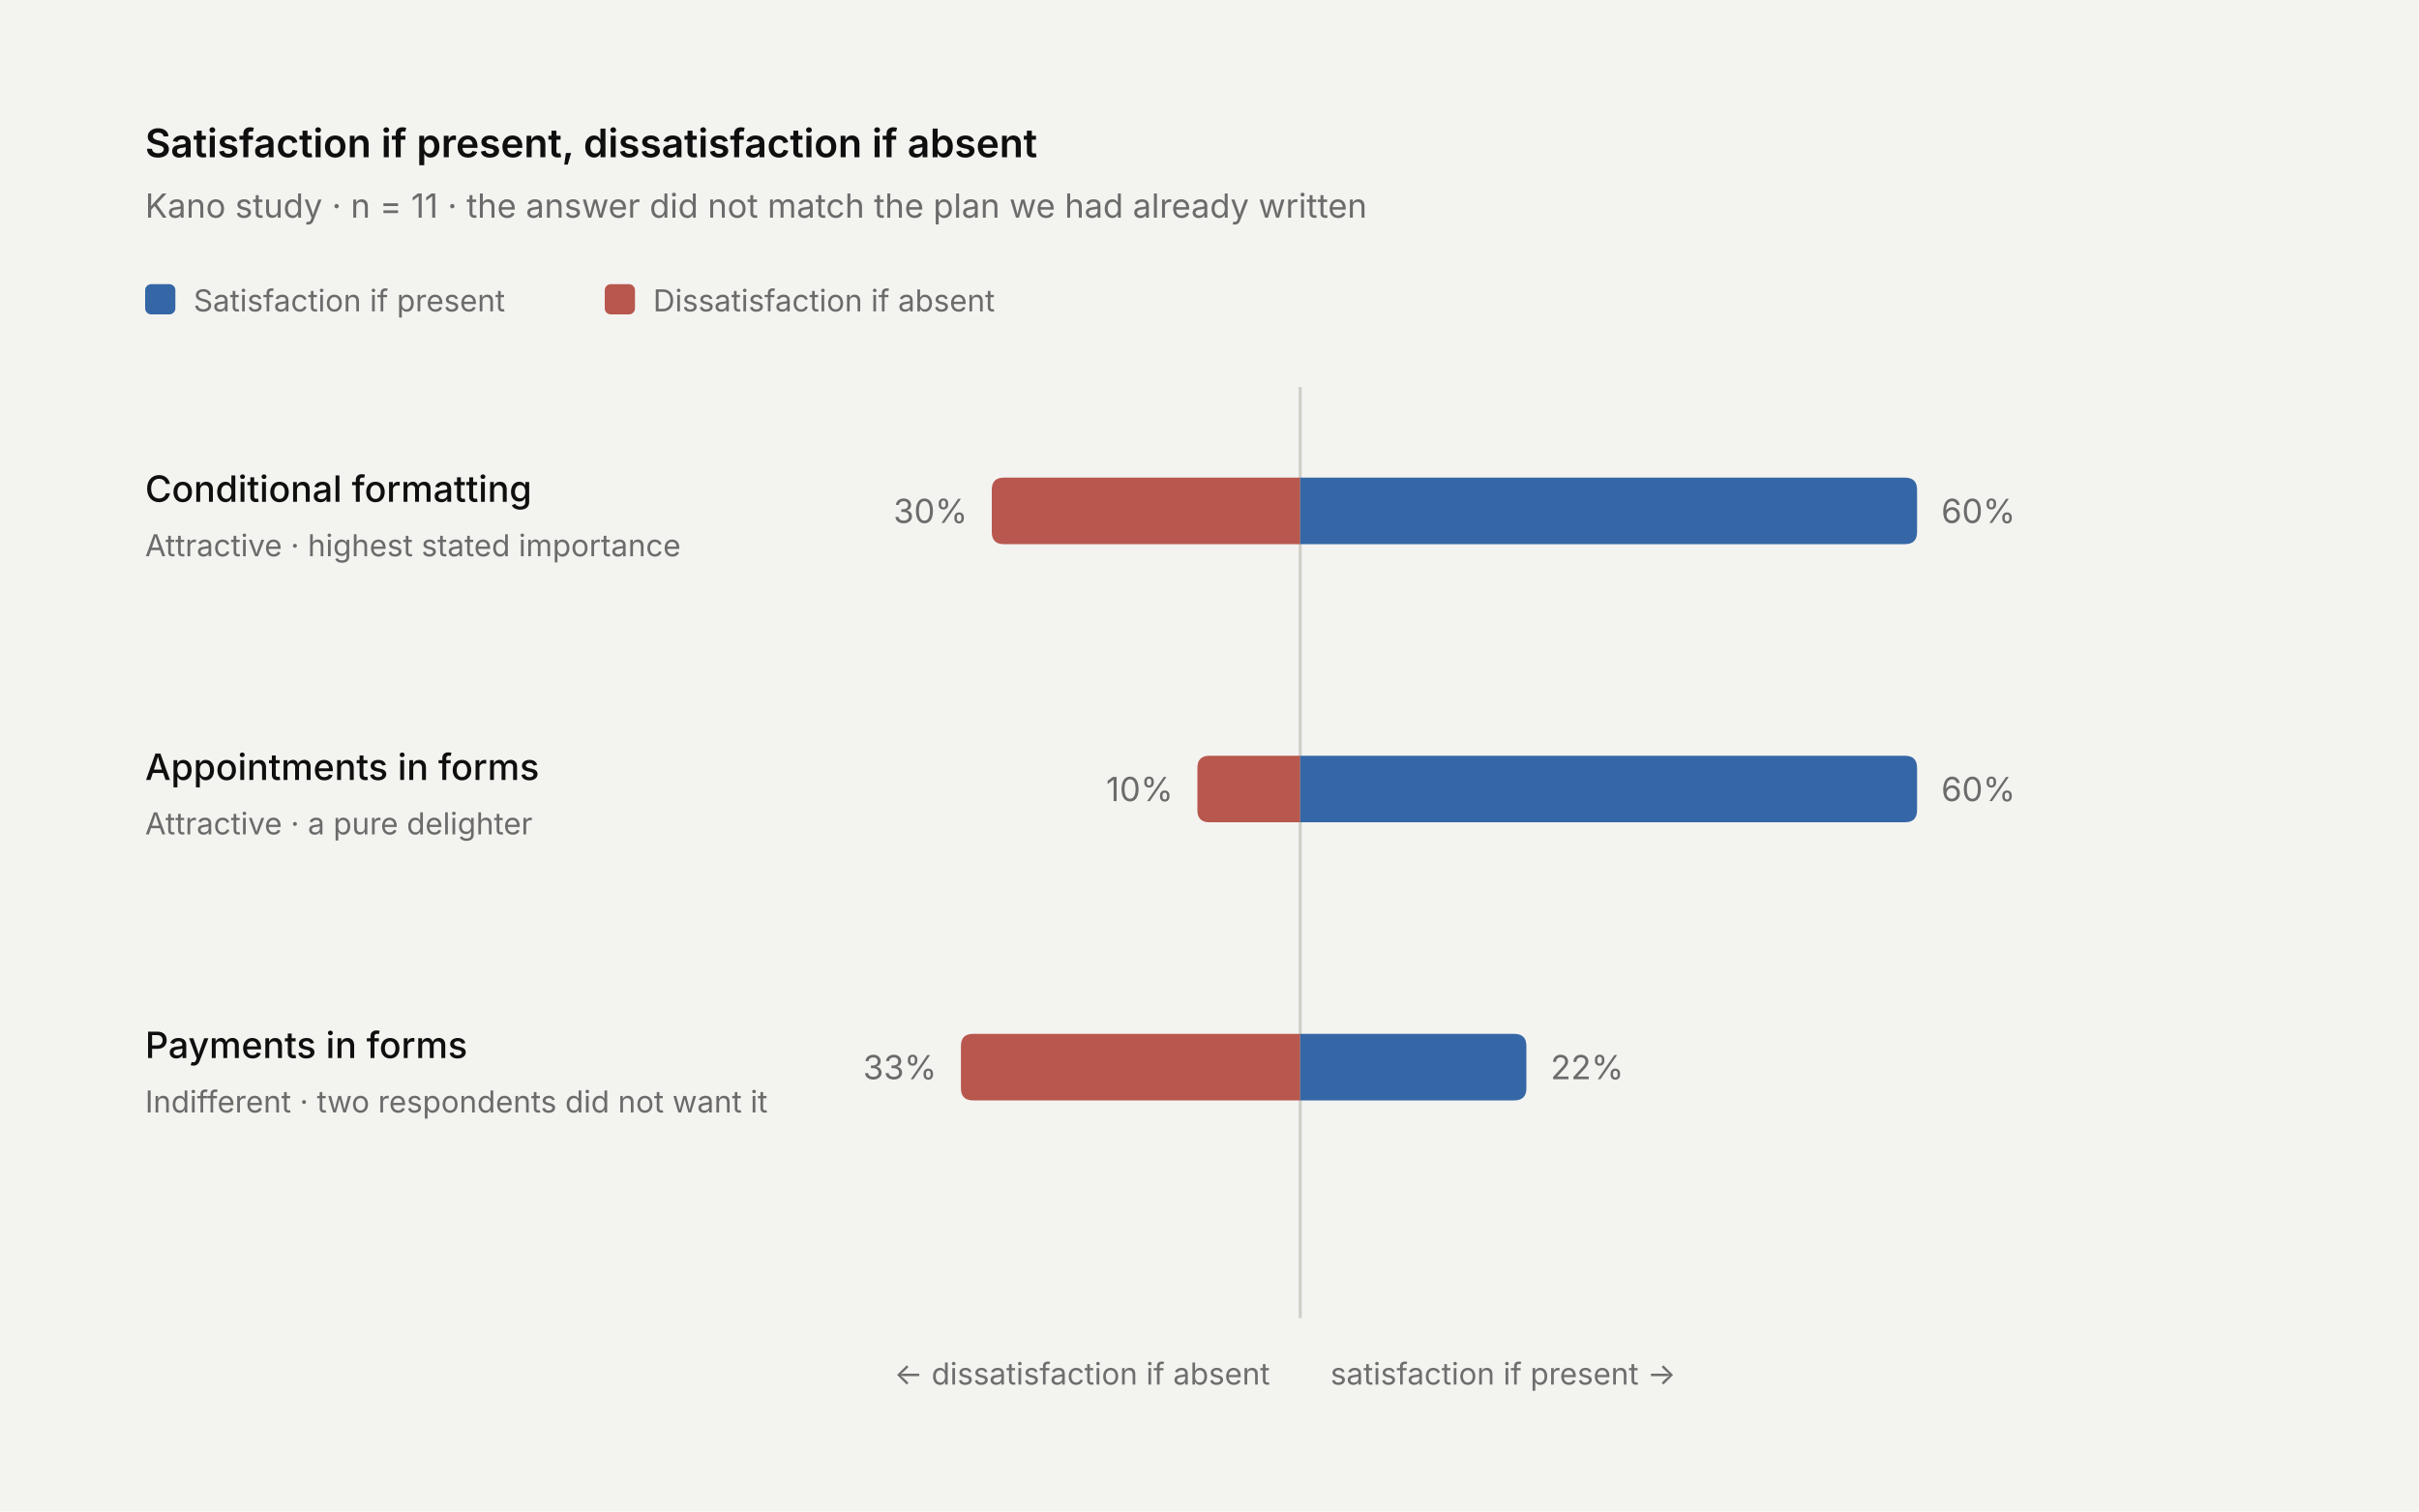
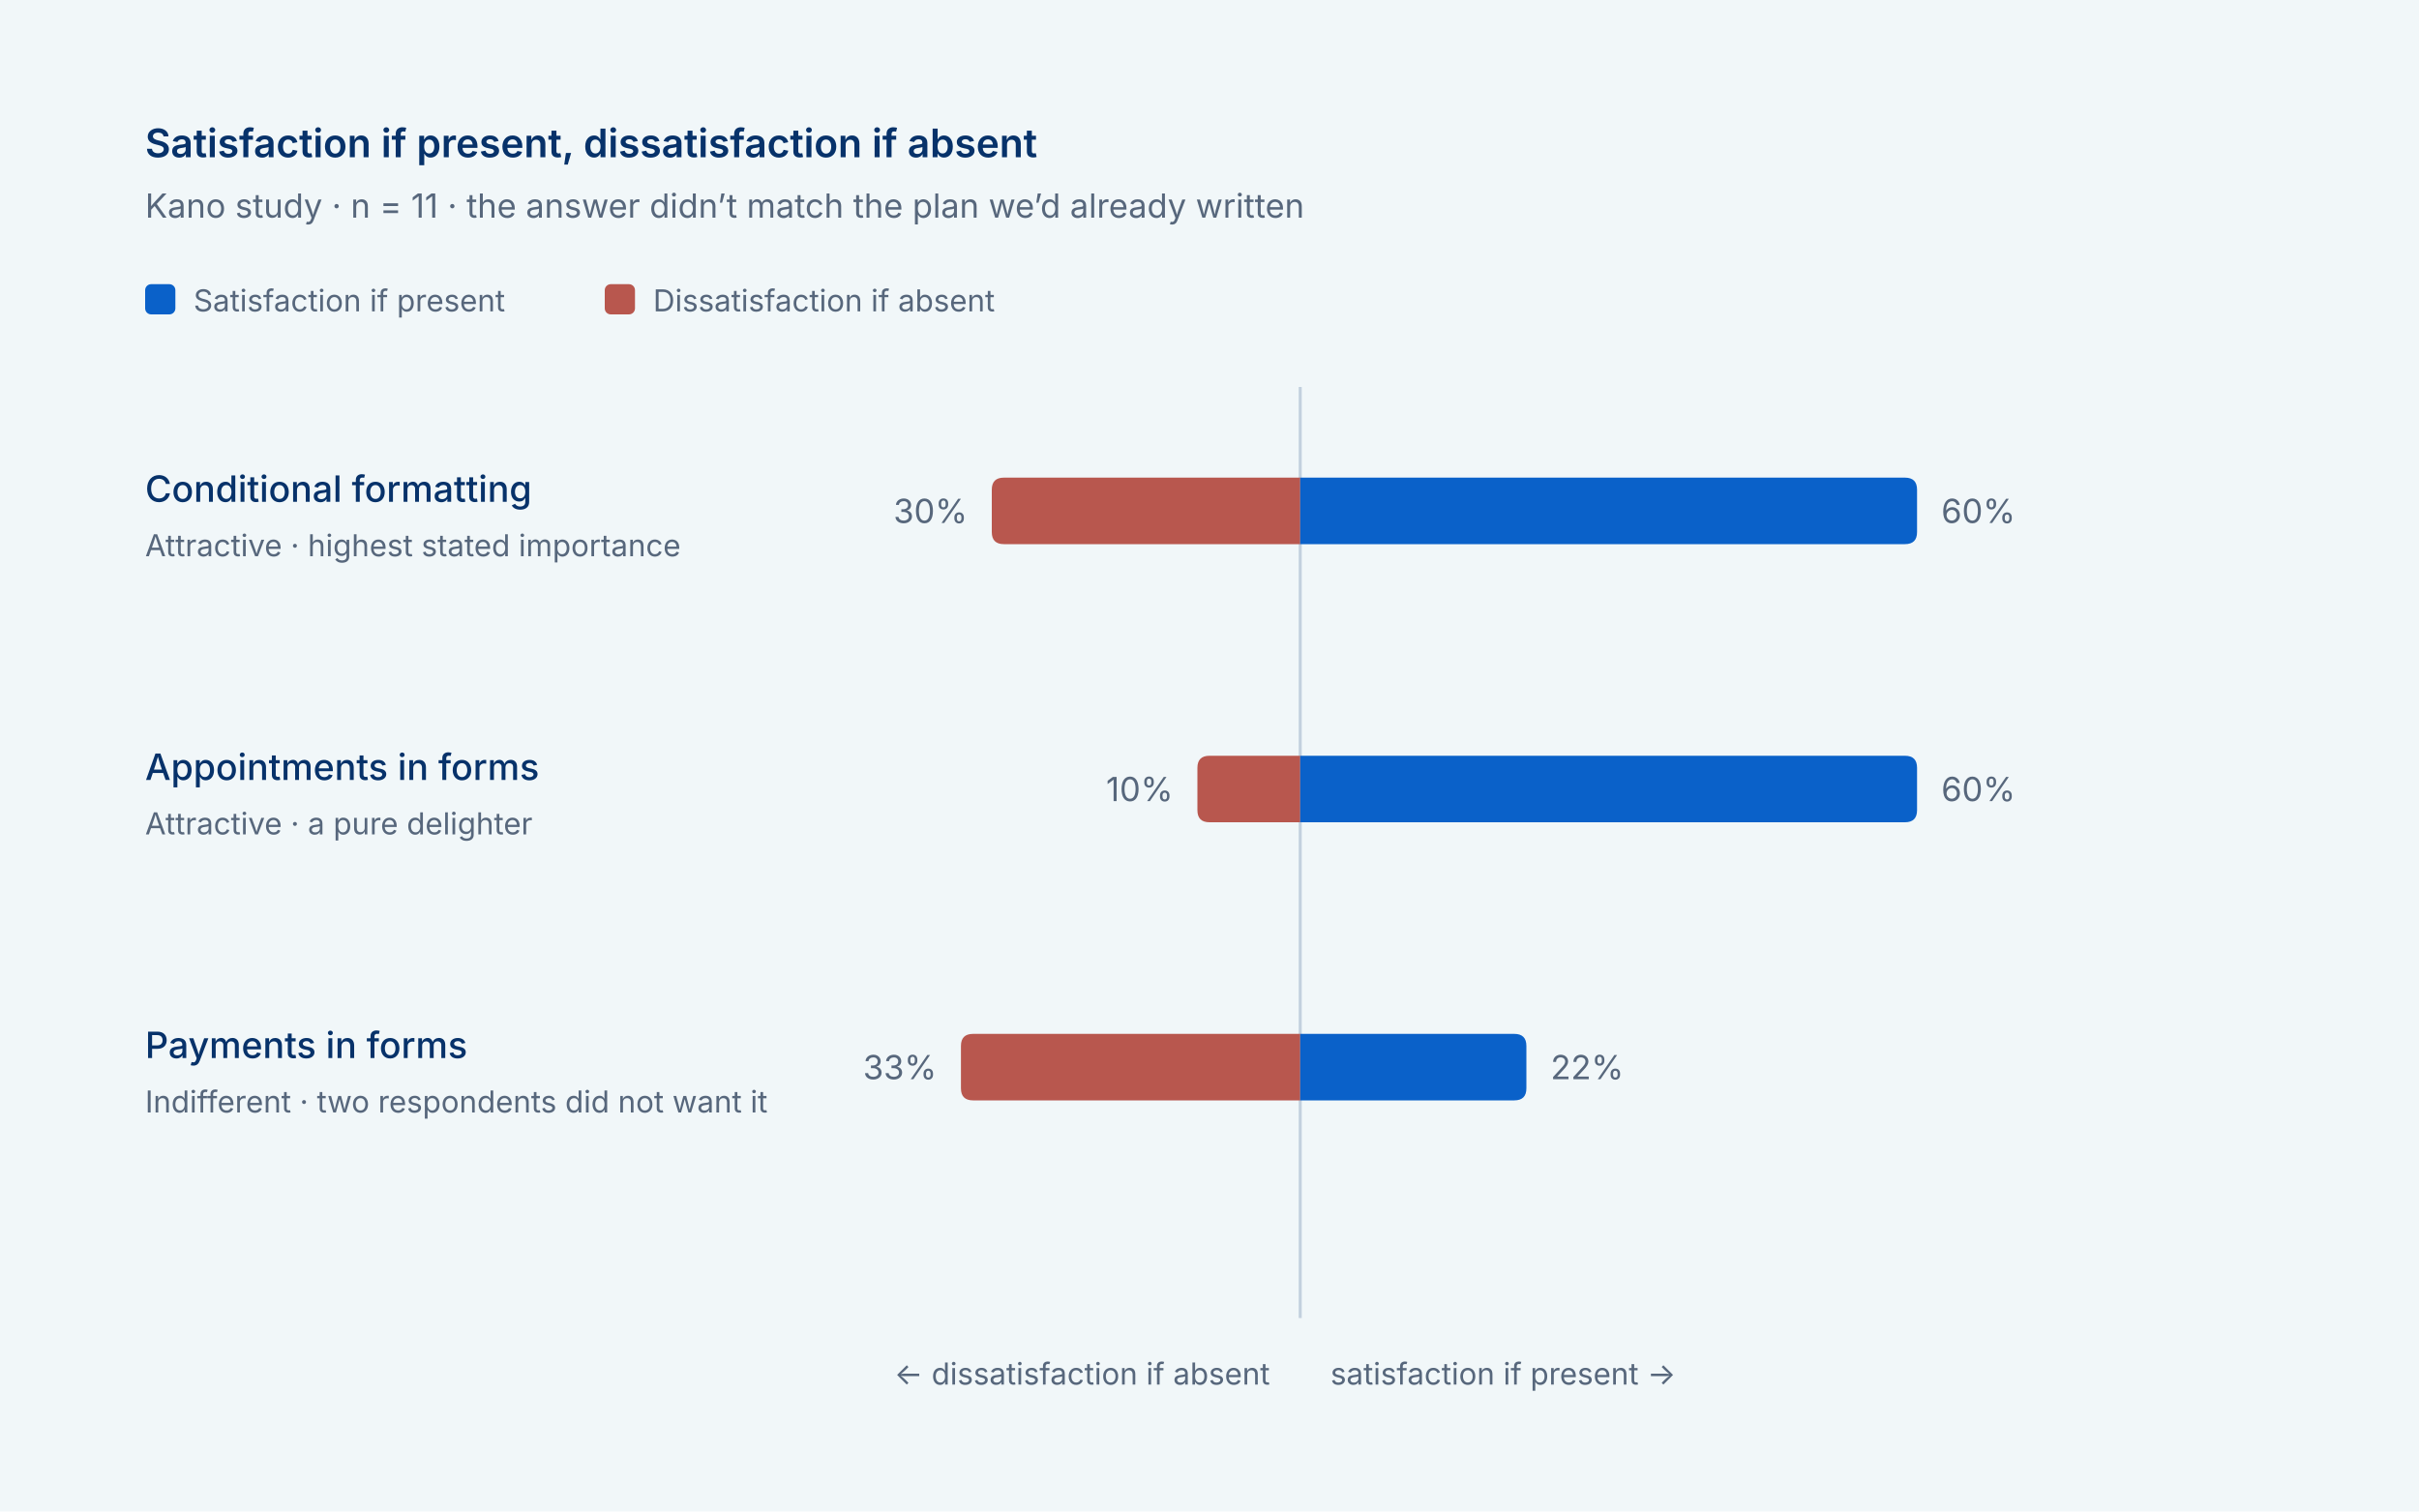
<svg xmlns="http://www.w3.org/2000/svg" viewBox="0 0 800 500" width="800" height="500" role="img" aria-label="Diverging bar chart of a Kano study on three candidate features: conditional formatting scores 60% satisfaction and 30% dissatisfaction, appointments 60% and 10%, payments 22% and 33%" font-family="Inter, Helvetica, Arial, sans-serif">
-   <rect width="800" height="500" fill="#f3f3f0" />
-   <text x="48" y="52" font-size="13" fill="#0f0f0f" text-anchor="start" font-weight="600">Satisfaction if present, dissatisfaction if absent</text>
-   <text x="48" y="72" font-size="11" fill="#6b6b6b" text-anchor="start">Kano study · n = 11 · the answer did not match the plan we had already written</text>
-   <rect x="48" y="94" width="10" height="10" rx="2" fill="#3567a6" />
-   <text x="64" y="103" font-size="10" fill="#6b6b6b" text-anchor="start">Satisfaction if present</text>
+   <rect width="800" height="500" fill="#F1F7F9" />
+   <text x="48" y="52" font-size="13" fill="#07326A" text-anchor="start" font-weight="600">Satisfaction if present, dissatisfaction if absent</text>
+   <text x="48" y="72" font-size="11" fill="#57677C" text-anchor="start">Kano study · n = 11 · the answer didn’t match the plan we’d already written</text>
+   <rect x="48" y="94" width="10" height="10" rx="2" fill="#0A61C9" />
+   <text x="64" y="103" font-size="10" fill="#57677C" text-anchor="start">Satisfaction if present</text>
  <rect x="200" y="94" width="10" height="10" rx="2" fill="#b8574e" />
-   <text x="216" y="103" font-size="10" fill="#6b6b6b" text-anchor="start">Dissatisfaction if absent</text>
-   <line x1="430" y1="128" x2="430" y2="436" stroke="#cfcfc8" stroke-width="1" />
-   <text x="48" y="166" font-size="12" fill="#0f0f0f" text-anchor="start" font-weight="500">Conditional formatting</text>
-   <text x="48" y="184" font-size="10" fill="#6b6b6b" text-anchor="start">Attractive · highest stated importance</text>
+   <text x="216" y="103" font-size="10" fill="#57677C" text-anchor="start">Dissatisfaction if absent</text>
+   <line x1="430" y1="128" x2="430" y2="436" stroke="#C3D0DE" stroke-width="1" />
+   <text x="48" y="166" font-size="12" fill="#07326A" text-anchor="start" font-weight="500">Conditional formatting</text>
+   <text x="48" y="184" font-size="10" fill="#57677C" text-anchor="start">Attractive · highest stated importance</text>
  <path d="M430 158 H332.0 Q328.0 158 328.0 162 V176 Q328.0 180 332.0 180 H430 Z" fill="#b8574e" />
-   <text x="320.0" y="173" font-size="11" fill="#6b6b6b" text-anchor="end">30%</text>
-   <path d="M430 158 H630.0 Q634.0 158 634.0 162 V176 Q634.0 180 630.0 180 H430 Z" fill="#3567a6" />
-   <text x="642.0" y="173" font-size="11" fill="#6b6b6b" text-anchor="start">60%</text>
-   <text x="48" y="258" font-size="12" fill="#0f0f0f" text-anchor="start" font-weight="500">Appointments in forms</text>
-   <text x="48" y="276" font-size="10" fill="#6b6b6b" text-anchor="start">Attractive · a pure delighter</text>
+   <text x="320.0" y="173" font-size="11" fill="#57677C" text-anchor="end">30%</text>
+   <path d="M430 158 H630.0 Q634.0 158 634.0 162 V176 Q634.0 180 630.0 180 H430 Z" fill="#0A61C9" />
+   <text x="642.0" y="173" font-size="11" fill="#57677C" text-anchor="start">60%</text>
+   <text x="48" y="258" font-size="12" fill="#07326A" text-anchor="start" font-weight="500">Appointments in forms</text>
+   <text x="48" y="276" font-size="10" fill="#57677C" text-anchor="start">Attractive · a pure delighter</text>
  <path d="M430 250 H400.0 Q396.0 250 396.0 254 V268 Q396.0 272 400.0 272 H430 Z" fill="#b8574e" />
-   <text x="388.0" y="265" font-size="11" fill="#6b6b6b" text-anchor="end">10%</text>
-   <path d="M430 250 H630.0 Q634.0 250 634.0 254 V268 Q634.0 272 630.0 272 H430 Z" fill="#3567a6" />
-   <text x="642.0" y="265" font-size="11" fill="#6b6b6b" text-anchor="start">60%</text>
-   <text x="48" y="350" font-size="12" fill="#0f0f0f" text-anchor="start" font-weight="500">Payments in forms</text>
-   <text x="48" y="368" font-size="10" fill="#6b6b6b" text-anchor="start">Indifferent · two respondents did not want it</text>
+   <text x="388.0" y="265" font-size="11" fill="#57677C" text-anchor="end">10%</text>
+   <path d="M430 250 H630.0 Q634.0 250 634.0 254 V268 Q634.0 272 630.0 272 H430 Z" fill="#0A61C9" />
+   <text x="642.0" y="265" font-size="11" fill="#57677C" text-anchor="start">60%</text>
+   <text x="48" y="350" font-size="12" fill="#07326A" text-anchor="start" font-weight="500">Payments in forms</text>
+   <text x="48" y="368" font-size="10" fill="#57677C" text-anchor="start">Indifferent · two respondents did not want it</text>
  <path d="M430 342 H321.8 Q317.8 342 317.8 346 V360 Q317.8 364 321.8 364 H430 Z" fill="#b8574e" />
-   <text x="309.8" y="357" font-size="11" fill="#6b6b6b" text-anchor="end">33%</text>
-   <path d="M430 342 H500.8 Q504.8 342 504.8 346 V360 Q504.8 364 500.8 364 H430 Z" fill="#3567a6" />
-   <text x="512.8" y="357" font-size="11" fill="#6b6b6b" text-anchor="start">22%</text>
-   <text x="420" y="458" font-size="10" fill="#6e6e6e" text-anchor="end">← dissatisfaction if absent</text>
-   <text x="440" y="458" font-size="10" fill="#6e6e6e" text-anchor="start">satisfaction if present →</text>
+   <text x="309.8" y="357" font-size="11" fill="#57677C" text-anchor="end">33%</text>
+   <path d="M430 342 H500.8 Q504.8 342 504.8 346 V360 Q504.8 364 500.8 364 H430 Z" fill="#0A61C9" />
+   <text x="512.8" y="357" font-size="11" fill="#57677C" text-anchor="start">22%</text>
+   <text x="420" y="458" font-size="10" fill="#57677C" text-anchor="end">← dissatisfaction if absent</text>
+   <text x="440" y="458" font-size="10" fill="#57677C" text-anchor="start">satisfaction if present →</text>
</svg>
